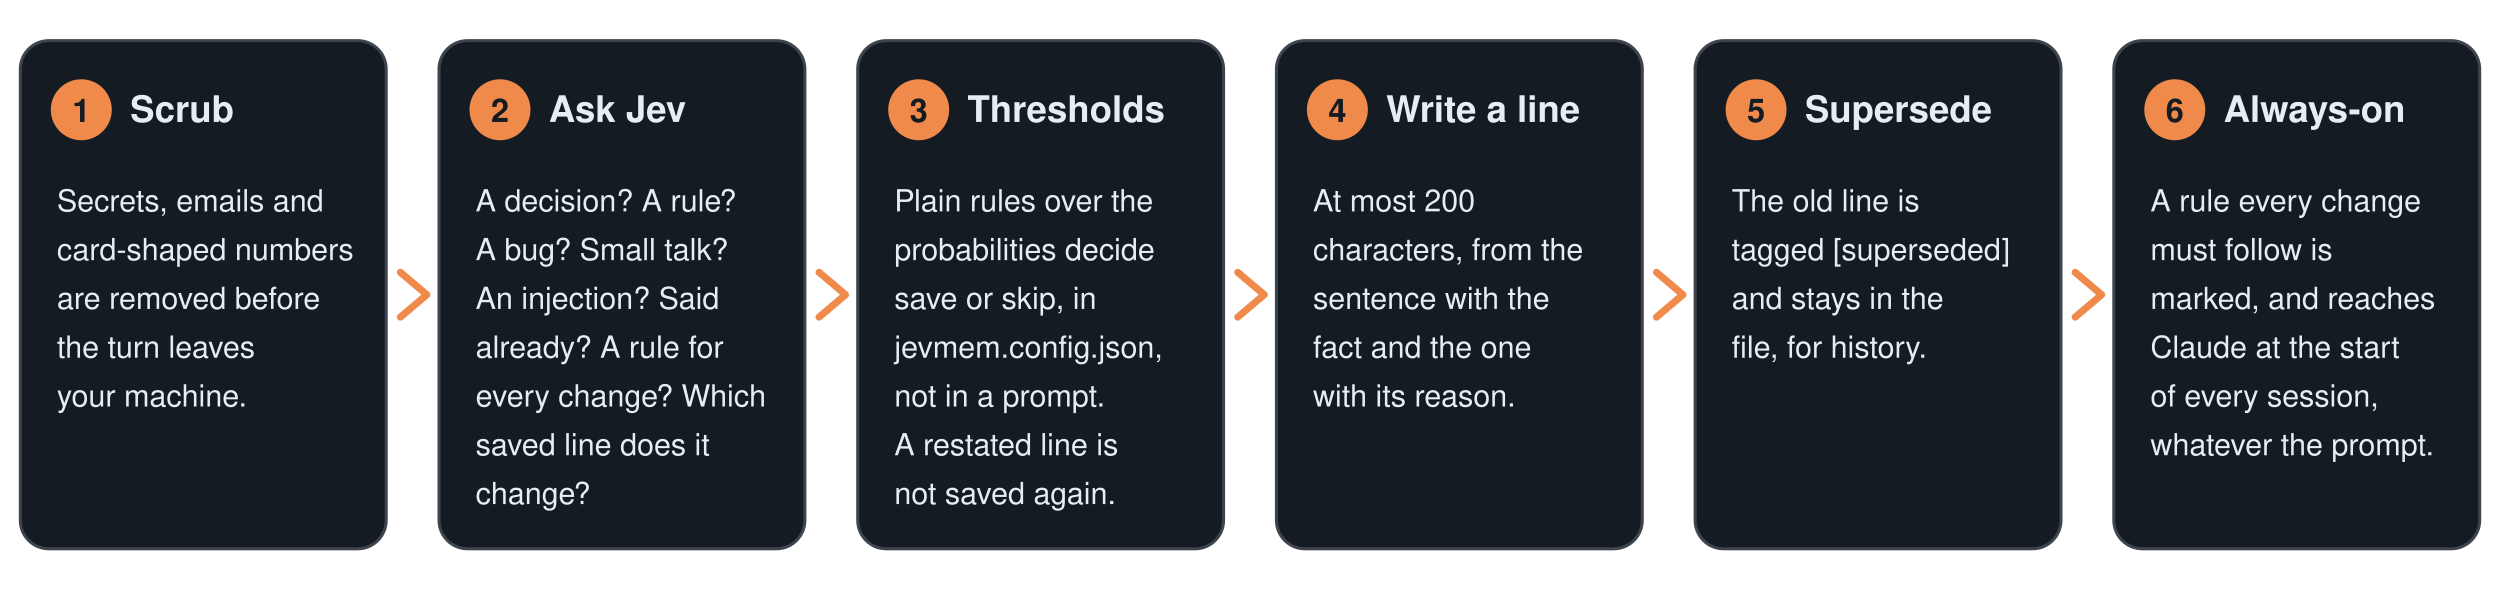
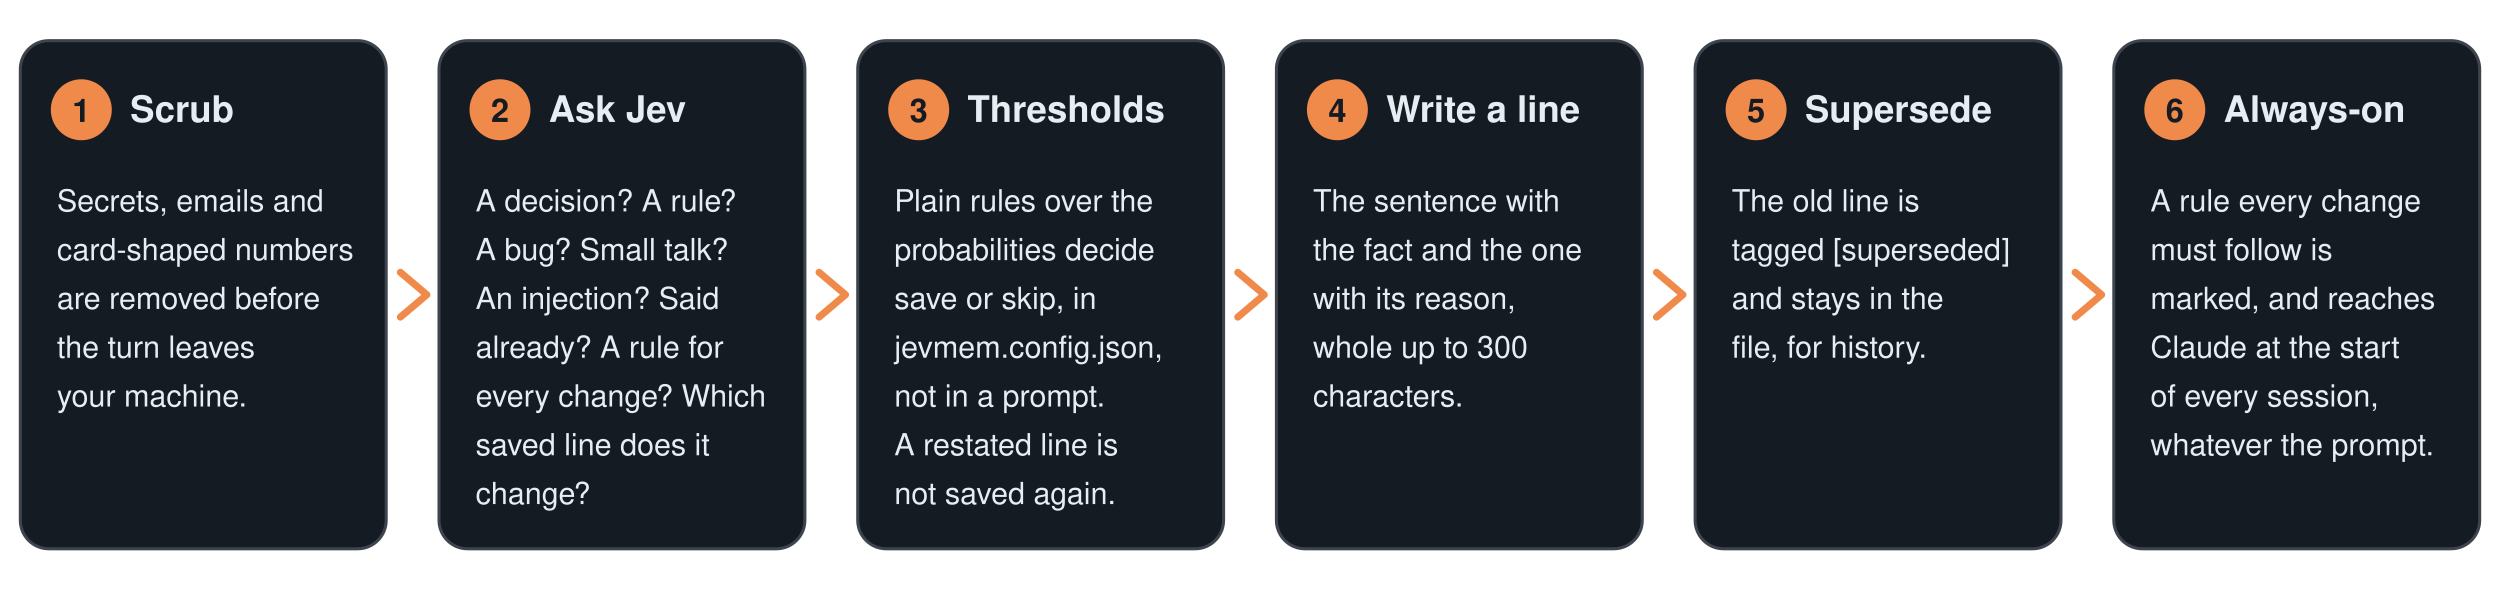
<svg xmlns="http://www.w3.org/2000/svg" viewBox="0 0 1230 290" width="1230" height="290" role="img" aria-label="How jevmem decides: scrub secrets, ask Jev typed questions, apply thresholds in code (a restated line is not saved again), write one line, supersede the old line, and mark a rule for every change always-on.">
  <rect x="10" y="20" width="180" height="250" rx="14" fill="#151b23" stroke="#3d444d" stroke-width="1.5" />
  <circle cx="40" cy="54" r="15" fill="#F08A4B" />
  <text x="40" y="60" font-family="-apple-system, BlinkMacSystemFont, 'Segoe UI', Helvetica, Arial, sans-serif" font-size="16" font-weight="700" fill="#151b23" text-anchor="middle">1</text>
  <text x="64" y="60" font-family="-apple-system, BlinkMacSystemFont, 'Segoe UI', Helvetica, Arial, sans-serif" font-size="18" font-weight="700" fill="#e6edf3" text-anchor="start">Scrub</text>
  <text x="28" y="104" font-family="-apple-system, BlinkMacSystemFont, 'Segoe UI', Helvetica, Arial, sans-serif" font-size="15" font-weight="400" fill="#e6edf3" text-anchor="start">Secrets, emails and</text>
  <text x="28" y="128" font-family="-apple-system, BlinkMacSystemFont, 'Segoe UI', Helvetica, Arial, sans-serif" font-size="15" font-weight="400" fill="#e6edf3" text-anchor="start">card-shaped numbers</text>
  <text x="28" y="152" font-family="-apple-system, BlinkMacSystemFont, 'Segoe UI', Helvetica, Arial, sans-serif" font-size="15" font-weight="400" fill="#e6edf3" text-anchor="start">are removed before</text>
  <text x="28" y="176" font-family="-apple-system, BlinkMacSystemFont, 'Segoe UI', Helvetica, Arial, sans-serif" font-size="15" font-weight="400" fill="#e6edf3" text-anchor="start">the turn leaves</text>
  <text x="28" y="200" font-family="-apple-system, BlinkMacSystemFont, 'Segoe UI', Helvetica, Arial, sans-serif" font-size="15" font-weight="400" fill="#e6edf3" text-anchor="start">your machine.</text>
  <path d="M197.0 134.0 L210.0 145.0 L197.0 156.0" fill="none" stroke="#F08A4B" stroke-width="3.5" stroke-linecap="round" stroke-linejoin="round" />
  <rect x="216" y="20" width="180" height="250" rx="14" fill="#151b23" stroke="#3d444d" stroke-width="1.5" />
  <circle cx="246" cy="54" r="15" fill="#F08A4B" />
  <text x="246" y="60" font-family="-apple-system, BlinkMacSystemFont, 'Segoe UI', Helvetica, Arial, sans-serif" font-size="16" font-weight="700" fill="#151b23" text-anchor="middle">2</text>
  <text x="270" y="60" font-family="-apple-system, BlinkMacSystemFont, 'Segoe UI', Helvetica, Arial, sans-serif" font-size="18" font-weight="700" fill="#e6edf3" text-anchor="start">Ask Jev</text>
  <text x="234" y="104" font-family="-apple-system, BlinkMacSystemFont, 'Segoe UI', Helvetica, Arial, sans-serif" font-size="15" font-weight="400" fill="#e6edf3" text-anchor="start">A decision? A rule?</text>
  <text x="234" y="128" font-family="-apple-system, BlinkMacSystemFont, 'Segoe UI', Helvetica, Arial, sans-serif" font-size="15" font-weight="400" fill="#e6edf3" text-anchor="start">A bug? Small talk?</text>
  <text x="234" y="152" font-family="-apple-system, BlinkMacSystemFont, 'Segoe UI', Helvetica, Arial, sans-serif" font-size="15" font-weight="400" fill="#e6edf3" text-anchor="start">An injection? Said</text>
  <text x="234" y="176" font-family="-apple-system, BlinkMacSystemFont, 'Segoe UI', Helvetica, Arial, sans-serif" font-size="15" font-weight="400" fill="#e6edf3" text-anchor="start">already? A rule for</text>
  <text x="234" y="200" font-family="-apple-system, BlinkMacSystemFont, 'Segoe UI', Helvetica, Arial, sans-serif" font-size="15" font-weight="400" fill="#e6edf3" text-anchor="start">every change? Which</text>
  <text x="234" y="224" font-family="-apple-system, BlinkMacSystemFont, 'Segoe UI', Helvetica, Arial, sans-serif" font-size="15" font-weight="400" fill="#e6edf3" text-anchor="start">saved line does it</text>
  <text x="234" y="248" font-family="-apple-system, BlinkMacSystemFont, 'Segoe UI', Helvetica, Arial, sans-serif" font-size="15" font-weight="400" fill="#e6edf3" text-anchor="start">change?</text>
  <path d="M403.0 134.0 L416.0 145.0 L403.0 156.0" fill="none" stroke="#F08A4B" stroke-width="3.5" stroke-linecap="round" stroke-linejoin="round" />
  <rect x="422" y="20" width="180" height="250" rx="14" fill="#151b23" stroke="#3d444d" stroke-width="1.5" />
  <circle cx="452" cy="54" r="15" fill="#F08A4B" />
  <text x="452" y="60" font-family="-apple-system, BlinkMacSystemFont, 'Segoe UI', Helvetica, Arial, sans-serif" font-size="16" font-weight="700" fill="#151b23" text-anchor="middle">3</text>
  <text x="476" y="60" font-family="-apple-system, BlinkMacSystemFont, 'Segoe UI', Helvetica, Arial, sans-serif" font-size="18" font-weight="700" fill="#e6edf3" text-anchor="start">Thresholds</text>
  <text x="440" y="104" font-family="-apple-system, BlinkMacSystemFont, 'Segoe UI', Helvetica, Arial, sans-serif" font-size="15" font-weight="400" fill="#e6edf3" text-anchor="start">Plain rules over the</text>
  <text x="440" y="128" font-family="-apple-system, BlinkMacSystemFont, 'Segoe UI', Helvetica, Arial, sans-serif" font-size="15" font-weight="400" fill="#e6edf3" text-anchor="start">probabilities decide</text>
  <text x="440" y="152" font-family="-apple-system, BlinkMacSystemFont, 'Segoe UI', Helvetica, Arial, sans-serif" font-size="15" font-weight="400" fill="#e6edf3" text-anchor="start">save or skip, in</text>
  <text x="440" y="176" font-family="-apple-system, BlinkMacSystemFont, 'Segoe UI', Helvetica, Arial, sans-serif" font-size="15" font-weight="400" fill="#e6edf3" text-anchor="start">jevmem.config.json,</text>
  <text x="440" y="200" font-family="-apple-system, BlinkMacSystemFont, 'Segoe UI', Helvetica, Arial, sans-serif" font-size="15" font-weight="400" fill="#e6edf3" text-anchor="start">not in a prompt.</text>
  <text x="440" y="224" font-family="-apple-system, BlinkMacSystemFont, 'Segoe UI', Helvetica, Arial, sans-serif" font-size="15" font-weight="400" fill="#e6edf3" text-anchor="start">A restated line is</text>
  <text x="440" y="248" font-family="-apple-system, BlinkMacSystemFont, 'Segoe UI', Helvetica, Arial, sans-serif" font-size="15" font-weight="400" fill="#e6edf3" text-anchor="start">not saved again.</text>
  <path d="M609.0 134.0 L622.0 145.0 L609.0 156.0" fill="none" stroke="#F08A4B" stroke-width="3.5" stroke-linecap="round" stroke-linejoin="round" />
  <rect x="628" y="20" width="180" height="250" rx="14" fill="#151b23" stroke="#3d444d" stroke-width="1.5" />
  <circle cx="658" cy="54" r="15" fill="#F08A4B" />
  <text x="658" y="60" font-family="-apple-system, BlinkMacSystemFont, 'Segoe UI', Helvetica, Arial, sans-serif" font-size="16" font-weight="700" fill="#151b23" text-anchor="middle">4</text>
  <text x="682" y="60" font-family="-apple-system, BlinkMacSystemFont, 'Segoe UI', Helvetica, Arial, sans-serif" font-size="18" font-weight="700" fill="#e6edf3" text-anchor="start">Write a line</text>
-   <text x="646" y="104" font-family="-apple-system, BlinkMacSystemFont, 'Segoe UI', Helvetica, Arial, sans-serif" font-size="15" font-weight="400" fill="#e6edf3" text-anchor="start">At most 200</text>
-   <text x="646" y="128" font-family="-apple-system, BlinkMacSystemFont, 'Segoe UI', Helvetica, Arial, sans-serif" font-size="15" font-weight="400" fill="#e6edf3" text-anchor="start">characters, from the</text>
-   <text x="646" y="152" font-family="-apple-system, BlinkMacSystemFont, 'Segoe UI', Helvetica, Arial, sans-serif" font-size="15" font-weight="400" fill="#e6edf3" text-anchor="start">sentence with the</text>
-   <text x="646" y="176" font-family="-apple-system, BlinkMacSystemFont, 'Segoe UI', Helvetica, Arial, sans-serif" font-size="15" font-weight="400" fill="#e6edf3" text-anchor="start">fact and the one</text>
-   <text x="646" y="200" font-family="-apple-system, BlinkMacSystemFont, 'Segoe UI', Helvetica, Arial, sans-serif" font-size="15" font-weight="400" fill="#e6edf3" text-anchor="start">with its reason.</text>
+   <text x="646" y="104" font-family="-apple-system, BlinkMacSystemFont, 'Segoe UI', Helvetica, Arial, sans-serif" font-size="15" font-weight="400" fill="#e6edf3" text-anchor="start">The sentence with</text>
+   <text x="646" y="128" font-family="-apple-system, BlinkMacSystemFont, 'Segoe UI', Helvetica, Arial, sans-serif" font-size="15" font-weight="400" fill="#e6edf3" text-anchor="start">the fact and the one</text>
+   <text x="646" y="152" font-family="-apple-system, BlinkMacSystemFont, 'Segoe UI', Helvetica, Arial, sans-serif" font-size="15" font-weight="400" fill="#e6edf3" text-anchor="start">with its reason,</text>
+   <text x="646" y="176" font-family="-apple-system, BlinkMacSystemFont, 'Segoe UI', Helvetica, Arial, sans-serif" font-size="15" font-weight="400" fill="#e6edf3" text-anchor="start">whole up to 300</text>
+   <text x="646" y="200" font-family="-apple-system, BlinkMacSystemFont, 'Segoe UI', Helvetica, Arial, sans-serif" font-size="15" font-weight="400" fill="#e6edf3" text-anchor="start">characters.</text>
  <path d="M815.0 134.0 L828.0 145.0 L815.0 156.0" fill="none" stroke="#F08A4B" stroke-width="3.5" stroke-linecap="round" stroke-linejoin="round" />
  <rect x="834" y="20" width="180" height="250" rx="14" fill="#151b23" stroke="#3d444d" stroke-width="1.5" />
  <circle cx="864" cy="54" r="15" fill="#F08A4B" />
  <text x="864" y="60" font-family="-apple-system, BlinkMacSystemFont, 'Segoe UI', Helvetica, Arial, sans-serif" font-size="16" font-weight="700" fill="#151b23" text-anchor="middle">5</text>
  <text x="888" y="60" font-family="-apple-system, BlinkMacSystemFont, 'Segoe UI', Helvetica, Arial, sans-serif" font-size="18" font-weight="700" fill="#e6edf3" text-anchor="start">Supersede</text>
  <text x="852" y="104" font-family="-apple-system, BlinkMacSystemFont, 'Segoe UI', Helvetica, Arial, sans-serif" font-size="15" font-weight="400" fill="#e6edf3" text-anchor="start">The old line is</text>
  <text x="852" y="128" font-family="-apple-system, BlinkMacSystemFont, 'Segoe UI', Helvetica, Arial, sans-serif" font-size="15" font-weight="400" fill="#e6edf3" text-anchor="start">tagged [superseded]</text>
  <text x="852" y="152" font-family="-apple-system, BlinkMacSystemFont, 'Segoe UI', Helvetica, Arial, sans-serif" font-size="15" font-weight="400" fill="#e6edf3" text-anchor="start">and stays in the</text>
  <text x="852" y="176" font-family="-apple-system, BlinkMacSystemFont, 'Segoe UI', Helvetica, Arial, sans-serif" font-size="15" font-weight="400" fill="#e6edf3" text-anchor="start">file, for history.</text>
  <path d="M1021.0 134.0 L1034.0 145.0 L1021.0 156.0" fill="none" stroke="#F08A4B" stroke-width="3.5" stroke-linecap="round" stroke-linejoin="round" />
  <rect x="1040" y="20" width="180" height="250" rx="14" fill="#151b23" stroke="#3d444d" stroke-width="1.5" />
  <circle cx="1070" cy="54" r="15" fill="#F08A4B" />
  <text x="1070" y="60" font-family="-apple-system, BlinkMacSystemFont, 'Segoe UI', Helvetica, Arial, sans-serif" font-size="16" font-weight="700" fill="#151b23" text-anchor="middle">6</text>
  <text x="1094" y="60" font-family="-apple-system, BlinkMacSystemFont, 'Segoe UI', Helvetica, Arial, sans-serif" font-size="18" font-weight="700" fill="#e6edf3" text-anchor="start">Always-on</text>
  <text x="1058" y="104" font-family="-apple-system, BlinkMacSystemFont, 'Segoe UI', Helvetica, Arial, sans-serif" font-size="15" font-weight="400" fill="#e6edf3" text-anchor="start">A rule every change</text>
  <text x="1058" y="128" font-family="-apple-system, BlinkMacSystemFont, 'Segoe UI', Helvetica, Arial, sans-serif" font-size="15" font-weight="400" fill="#e6edf3" text-anchor="start">must follow is</text>
  <text x="1058" y="152" font-family="-apple-system, BlinkMacSystemFont, 'Segoe UI', Helvetica, Arial, sans-serif" font-size="15" font-weight="400" fill="#e6edf3" text-anchor="start">marked, and reaches</text>
  <text x="1058" y="176" font-family="-apple-system, BlinkMacSystemFont, 'Segoe UI', Helvetica, Arial, sans-serif" font-size="15" font-weight="400" fill="#e6edf3" text-anchor="start">Claude at the start</text>
  <text x="1058" y="200" font-family="-apple-system, BlinkMacSystemFont, 'Segoe UI', Helvetica, Arial, sans-serif" font-size="15" font-weight="400" fill="#e6edf3" text-anchor="start">of every session,</text>
  <text x="1058" y="224" font-family="-apple-system, BlinkMacSystemFont, 'Segoe UI', Helvetica, Arial, sans-serif" font-size="15" font-weight="400" fill="#e6edf3" text-anchor="start">whatever the prompt.</text>
</svg>
